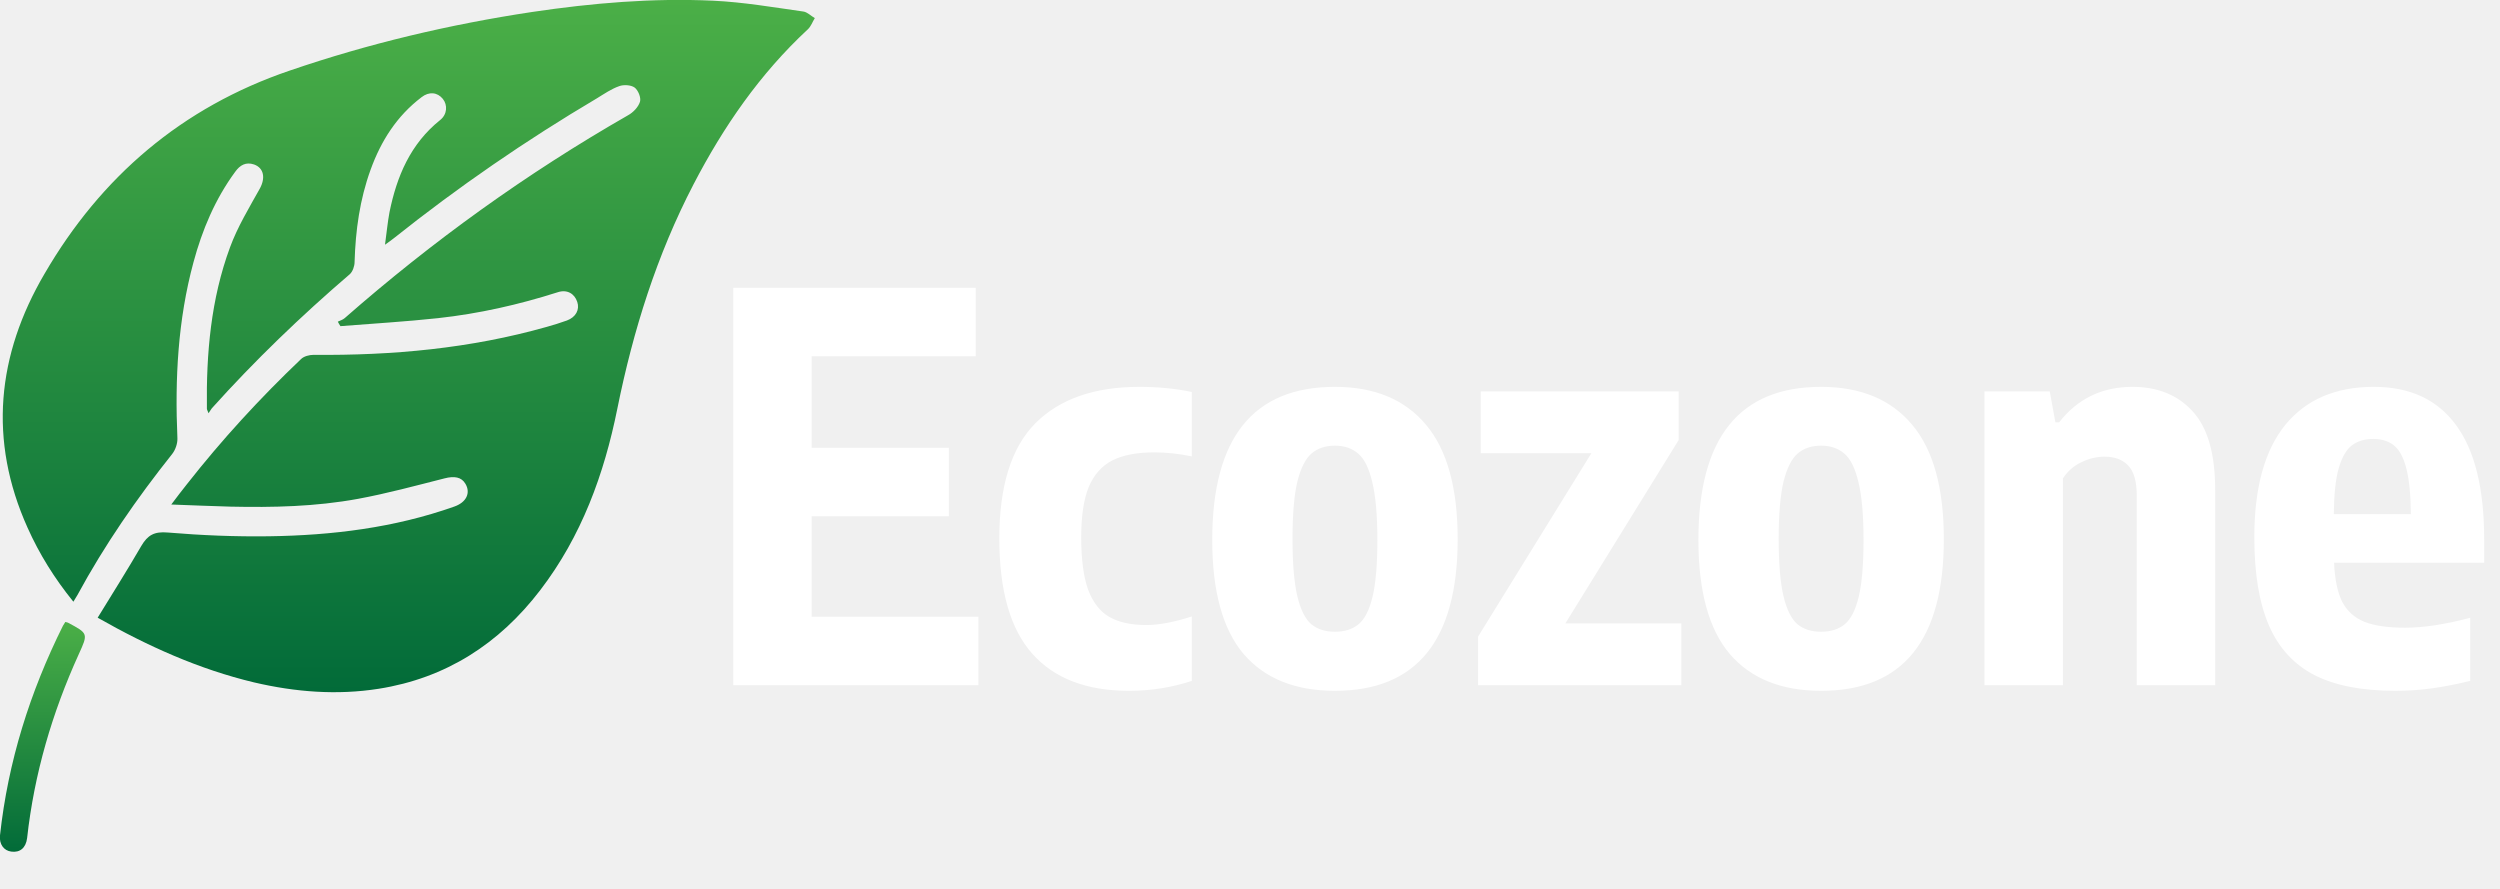
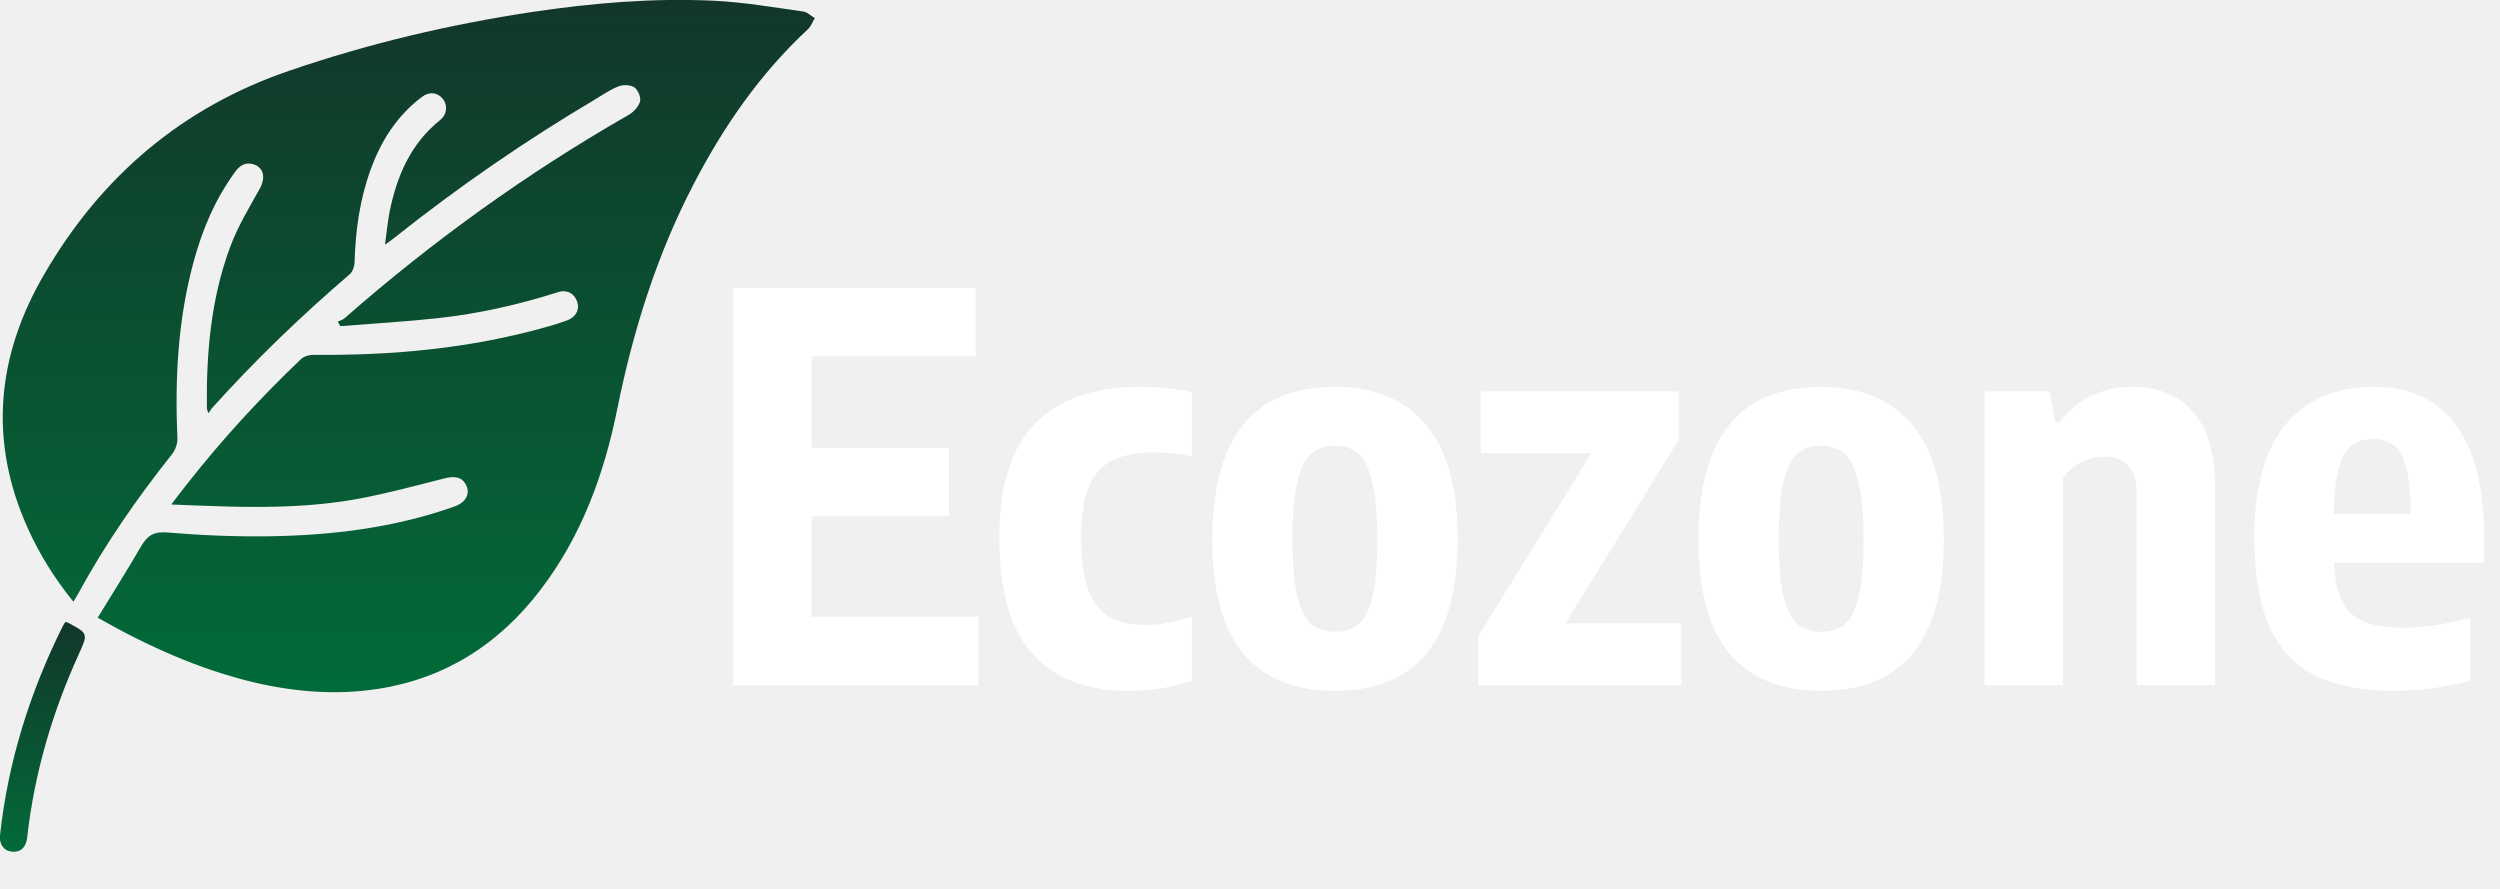
<svg xmlns="http://www.w3.org/2000/svg" width="135" height="48" viewBox="0 0 135 48" fill="none">
  <path d="M43.829 33.303H52.834V37H39.595V15.54H52.688V19.238H43.829V24.182H51.239V27.88H43.829V33.303ZM60.966 37.304C58.675 37.304 56.935 36.638 55.746 35.303C54.557 33.969 53.963 31.896 53.963 29.083C53.963 26.231 54.615 24.153 55.92 22.848C57.225 21.543 59.096 20.89 61.532 20.89C62.527 20.89 63.47 20.982 64.359 21.166V24.646C63.663 24.501 62.986 24.428 62.329 24.428C61.392 24.428 60.638 24.573 60.067 24.863C59.497 25.154 59.072 25.632 58.791 26.299C58.52 26.966 58.385 27.87 58.385 29.011C58.385 30.209 58.511 31.157 58.762 31.852C59.023 32.539 59.405 33.027 59.908 33.317C60.42 33.607 61.082 33.752 61.894 33.752C62.581 33.752 63.402 33.597 64.359 33.288V36.768C63.276 37.126 62.145 37.304 60.966 37.304ZM72.087 37.304C69.941 37.304 68.298 36.642 67.157 35.318C66.026 33.984 65.461 31.93 65.461 29.155C65.461 23.645 67.67 20.89 72.087 20.89C74.224 20.89 75.862 21.572 77.003 22.935C78.143 24.288 78.714 26.347 78.714 29.112C78.714 34.574 76.505 37.304 72.087 37.304ZM72.087 34.114C72.609 34.114 73.035 33.979 73.363 33.709C73.692 33.438 73.943 32.945 74.117 32.23C74.291 31.505 74.378 30.485 74.378 29.17C74.378 27.826 74.286 26.782 74.103 26.038C73.929 25.294 73.677 24.781 73.349 24.501C73.02 24.211 72.6 24.066 72.087 24.066C71.575 24.066 71.154 24.206 70.826 24.486C70.497 24.767 70.241 25.274 70.057 26.009C69.883 26.744 69.796 27.773 69.796 29.098C69.796 30.431 69.883 31.466 70.057 32.2C70.231 32.925 70.483 33.428 70.811 33.709C71.14 33.979 71.565 34.114 72.087 34.114ZM84.529 33.665H90.793V37H79.816V34.376L85.935 24.472H79.961V21.137H90.648V23.762L84.529 33.665ZM98.34 37.304C96.194 37.304 94.551 36.642 93.41 35.318C92.279 33.984 91.714 31.93 91.714 29.155C91.714 23.645 93.922 20.89 98.34 20.89C100.476 20.89 102.115 21.572 103.256 22.935C104.396 24.288 104.967 26.347 104.967 29.112C104.967 34.574 102.758 37.304 98.34 37.304ZM98.34 34.114C98.862 34.114 99.287 33.979 99.616 33.709C99.945 33.438 100.196 32.945 100.37 32.23C100.544 31.505 100.631 30.485 100.631 29.17C100.631 27.826 100.539 26.782 100.356 26.038C100.182 25.294 99.93 24.781 99.602 24.501C99.273 24.211 98.853 24.066 98.34 24.066C97.828 24.066 97.407 24.206 97.079 24.486C96.75 24.767 96.494 25.274 96.31 26.009C96.136 26.744 96.049 27.773 96.049 29.098C96.049 30.431 96.136 31.466 96.31 32.2C96.484 32.925 96.736 33.428 97.064 33.709C97.393 33.979 97.818 34.114 98.34 34.114ZM107.163 21.137H110.687L110.991 22.805H111.194C112.19 21.529 113.509 20.89 115.153 20.89C116.516 20.89 117.598 21.33 118.401 22.21C119.213 23.09 119.619 24.501 119.619 26.444V37H115.385V26.763C115.385 25.999 115.23 25.458 114.921 25.139C114.621 24.82 114.196 24.66 113.645 24.66C113.219 24.66 112.799 24.762 112.383 24.965C111.977 25.158 111.649 25.448 111.397 25.835V37H107.163V21.137ZM134.145 30.388H126.04C126.078 31.277 126.223 31.978 126.475 32.49C126.736 32.993 127.137 33.356 127.678 33.578C128.22 33.791 128.954 33.897 129.882 33.897C130.868 33.897 132.038 33.718 133.391 33.361V36.768C132.637 36.952 131.941 37.087 131.303 37.174C130.665 37.261 130.013 37.304 129.346 37.304C127.557 37.304 126.107 37.024 124.996 36.464C123.884 35.893 123.062 35.004 122.531 33.795C121.999 32.578 121.733 30.983 121.733 29.011C121.733 26.343 122.289 24.322 123.401 22.95C124.522 21.577 126.117 20.89 128.186 20.89C130.138 20.89 131.617 21.577 132.623 22.95C133.638 24.322 134.145 26.381 134.145 29.127V30.388ZM128.157 23.703C127.693 23.703 127.306 23.82 126.997 24.052C126.697 24.284 126.46 24.699 126.286 25.299C126.122 25.888 126.035 26.71 126.025 27.764H130.187C130.177 26.7 130.095 25.874 129.94 25.284C129.786 24.694 129.563 24.284 129.273 24.052C128.983 23.82 128.611 23.703 128.157 23.703Z" fill="white" />
  <g clip-path="url(#clip0_289_157)">
    <path d="M5.274 33.356C6.077 32.047 6.879 30.776 7.631 29.48C7.975 28.896 8.332 28.692 9.058 28.756C10.879 28.909 12.714 28.985 14.535 28.959C17.937 28.909 21.287 28.502 24.523 27.358C25.185 27.13 25.427 26.621 25.134 26.126C24.918 25.757 24.535 25.694 24 25.833C22.446 26.227 20.905 26.647 19.325 26.939C17.045 27.358 14.739 27.409 12.434 27.358C11.402 27.333 10.383 27.282 9.249 27.244C9.567 26.825 9.822 26.482 10.09 26.151C11.975 23.749 14.039 21.5 16.255 19.391C16.408 19.238 16.701 19.162 16.93 19.162C21.198 19.2 25.402 18.819 29.529 17.65C29.898 17.548 30.255 17.434 30.612 17.307C31.096 17.129 31.312 16.722 31.172 16.303C31.02 15.845 30.612 15.617 30.115 15.782C28 16.456 25.86 16.938 23.656 17.18C21.898 17.37 20.14 17.472 18.383 17.612C18.332 17.536 18.281 17.447 18.242 17.37C18.37 17.307 18.51 17.269 18.612 17.18C23.351 13.025 28.433 9.365 33.911 6.226C34.191 6.074 34.472 5.781 34.561 5.489C34.625 5.273 34.459 4.867 34.268 4.727C34.077 4.587 33.682 4.562 33.44 4.651C33.007 4.803 32.625 5.07 32.23 5.311C28.408 7.573 24.752 10.089 21.274 12.859C21.147 12.961 21.02 13.05 20.79 13.215C20.879 12.567 20.93 12.008 21.032 11.462C21.427 9.517 22.166 7.764 23.771 6.48C24.153 6.175 24.179 5.667 23.911 5.337C23.618 4.981 23.172 4.93 22.765 5.248C21.427 6.264 20.574 7.611 20.013 9.162C19.427 10.775 19.198 12.44 19.147 14.155C19.147 14.371 19.045 14.664 18.892 14.804C16.255 17.065 13.758 19.467 11.44 22.047C11.389 22.11 11.351 22.186 11.261 22.314C11.198 22.161 11.172 22.11 11.172 22.059C11.134 19.086 11.389 16.151 12.421 13.355C12.828 12.249 13.453 11.22 14.026 10.191C14.344 9.619 14.255 9.073 13.72 8.882C13.274 8.73 12.956 8.92 12.701 9.276C11.618 10.75 10.918 12.415 10.446 14.168C9.605 17.282 9.44 20.458 9.58 23.66C9.593 23.94 9.478 24.283 9.3 24.512C7.389 26.913 5.644 29.43 4.179 32.136C4.115 32.238 4.051 32.34 3.962 32.492C2.943 31.234 2.128 29.925 1.491 28.502C-0.637 23.775 -0.165 19.162 2.408 14.778C5.453 9.543 9.822 5.794 15.644 3.812C19.911 2.351 24.268 1.321 28.727 0.648C31.975 0.165 35.236 -0.115 38.51 0.038C40.141 0.114 41.758 0.394 43.376 0.622C43.593 0.648 43.797 0.864 44 0.978C43.873 1.181 43.797 1.423 43.618 1.588C41.032 3.99 39.071 6.836 37.453 9.949C35.465 13.774 34.191 17.841 33.338 22.059C32.625 25.605 31.402 28.959 29.172 31.869C26.956 34.767 24.077 36.622 20.446 37.194C18.192 37.549 15.949 37.371 13.72 36.85C10.752 36.139 8 34.906 5.274 33.356Z" fill="url(#paint0_linear_289_157)" />
    <path d="M3.528 33.585C3.605 33.61 3.643 33.61 3.668 33.623C4.764 34.208 4.764 34.208 4.254 35.326C2.815 38.49 1.847 41.794 1.465 45.25C1.401 45.784 1.082 46.051 0.611 45.987C0.203 45.936 -0.051 45.581 -0 45.11C0.433 41.133 1.617 37.372 3.401 33.788C3.439 33.737 3.477 33.674 3.528 33.585Z" fill="url(#paint1_linear_289_157)" />
  </g>
  <defs>
    <linearGradient id="paint0_linear_289_157" x1="22.074" y1="-0.004" x2="22.074" y2="37.379" gradientUnits="userSpaceOnUse">
-       <stop stop-color="#4BAF47" />
+       <stop stop-color="#12372a" />
      <stop offset="1" stop-color="#026B39" />
    </linearGradient>
    <linearGradient id="paint1_linear_289_157" x1="2.288" y1="33.585" x2="2.288" y2="45.996" gradientUnits="userSpaceOnUse">
-       <stop stop-color="#4BAF47" />
+       <stop stop-color="#12372a" />
      <stop offset="1" stop-color="#026B39" />
    </linearGradient>
    <clipPath id="clip0_289_157">
      <rect width="44" height="46" fill="white" />
    </clipPath>
  </defs>
</svg>
